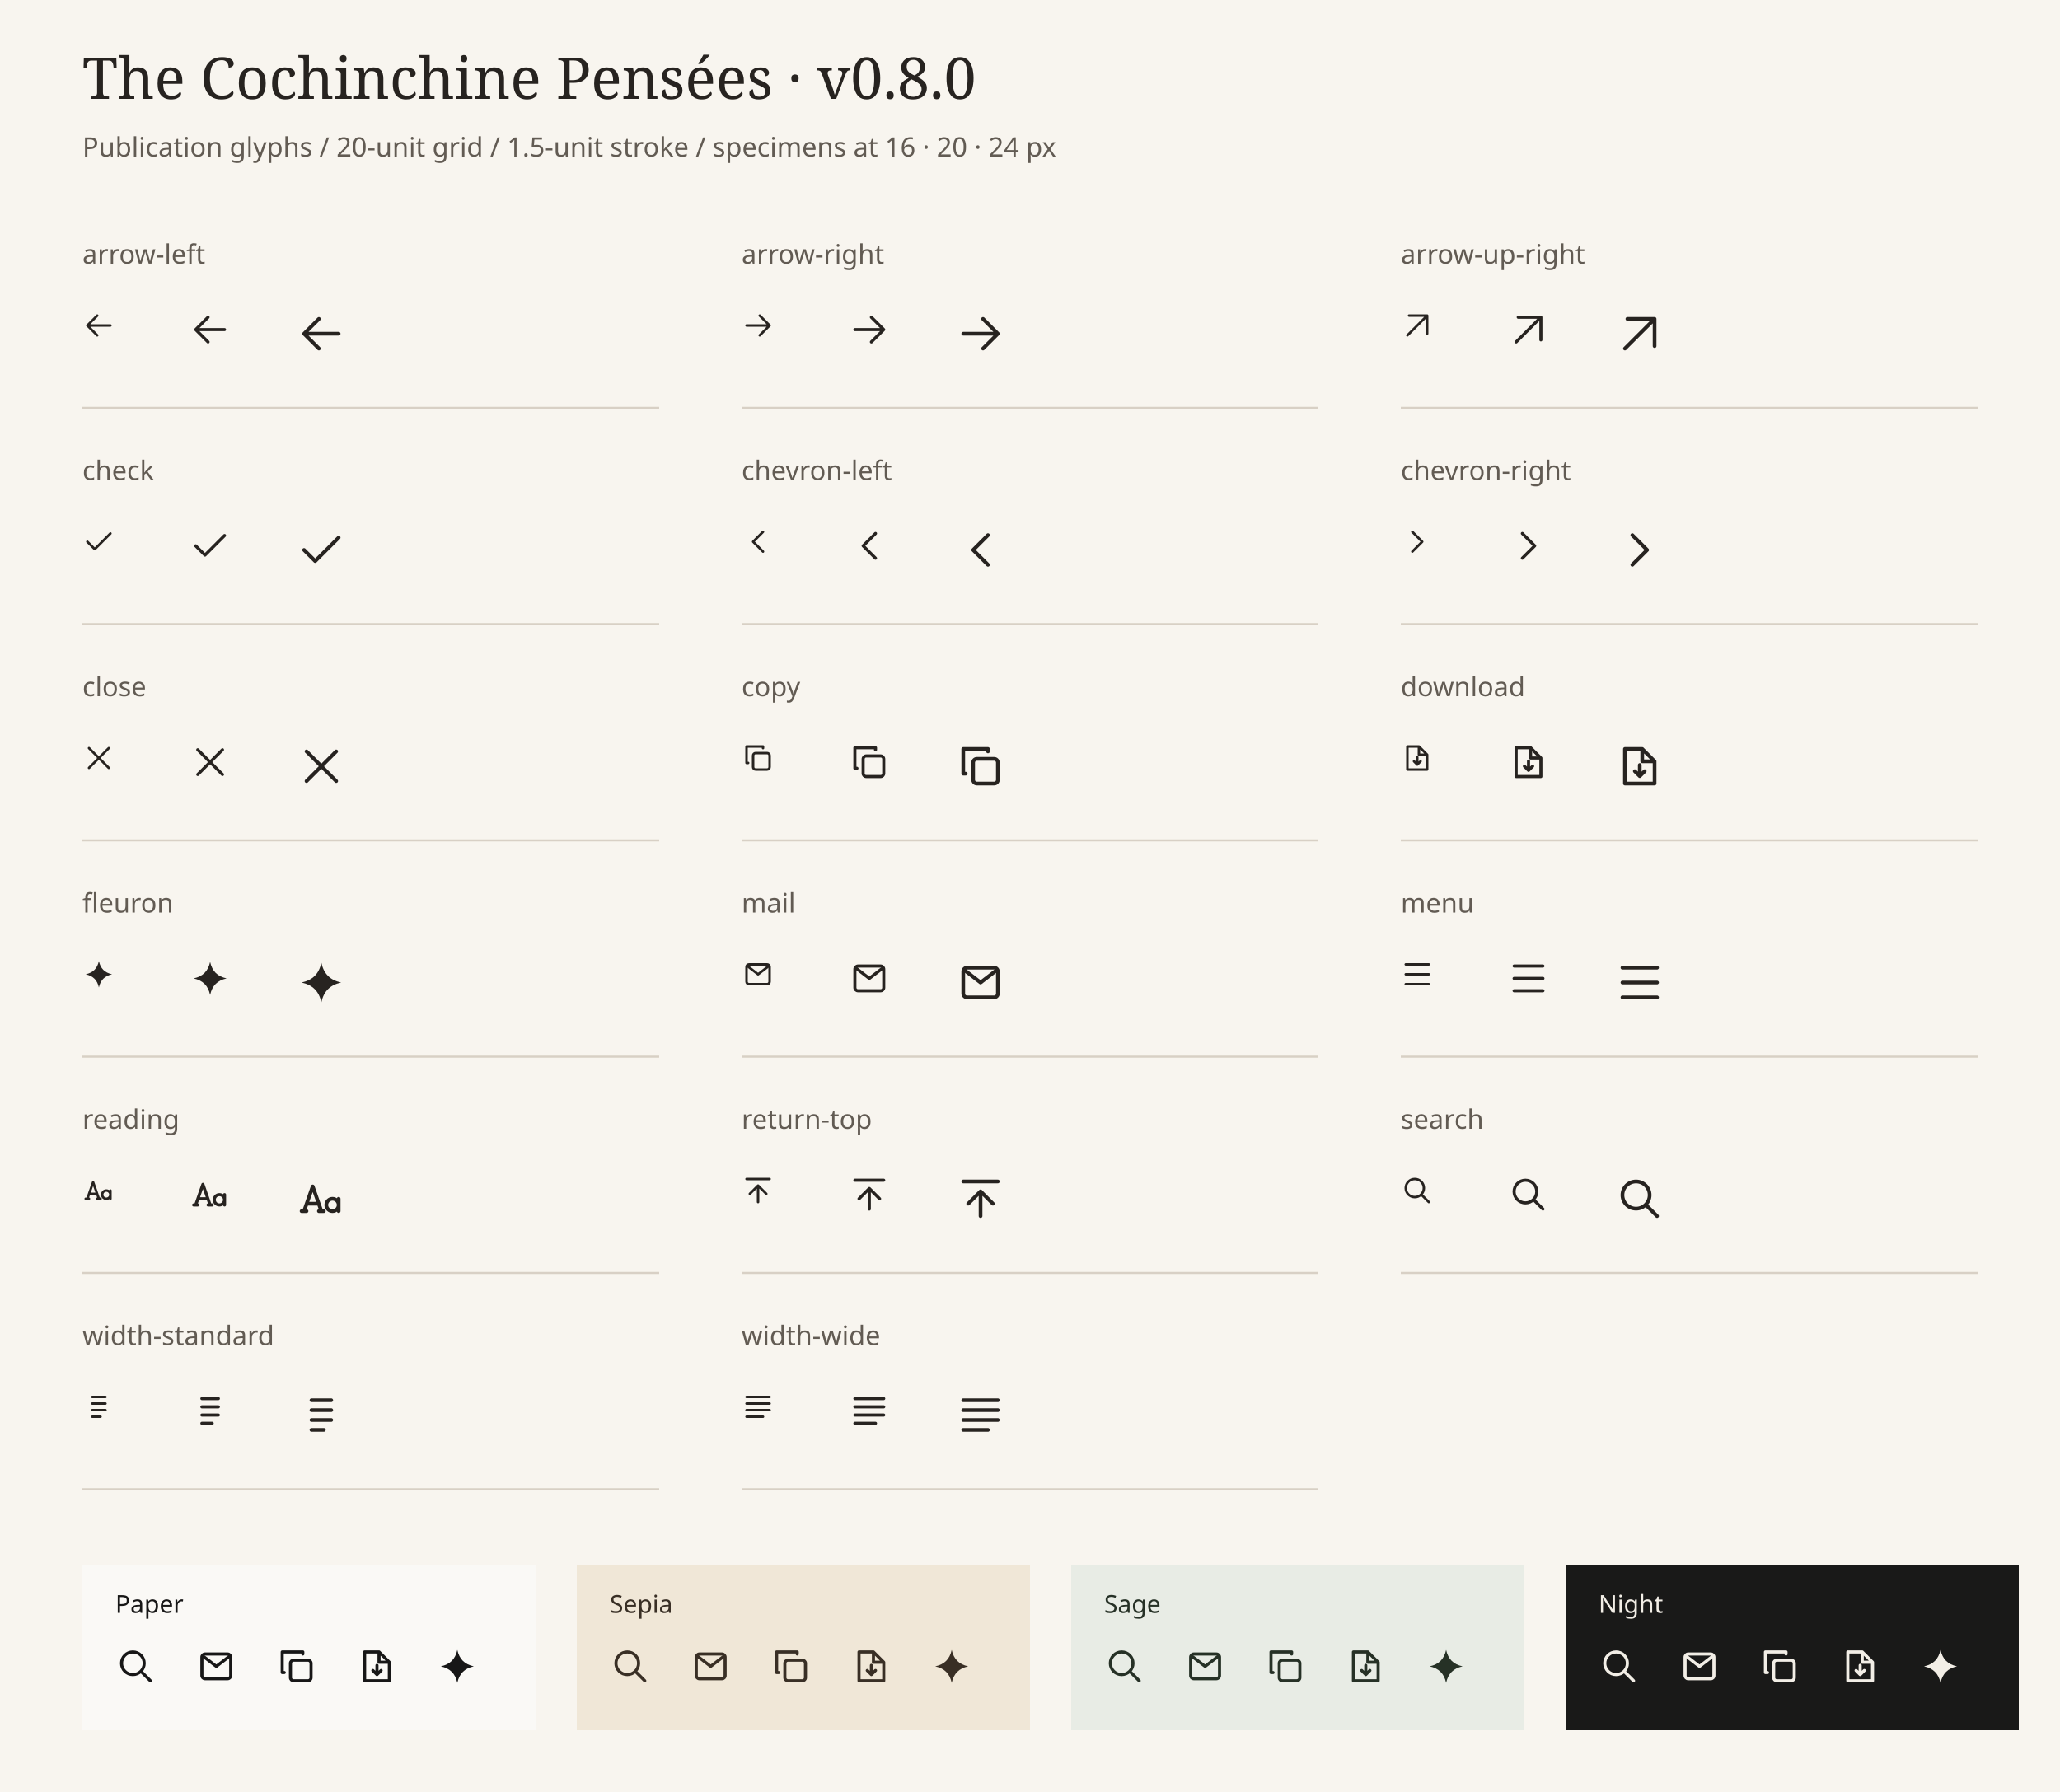
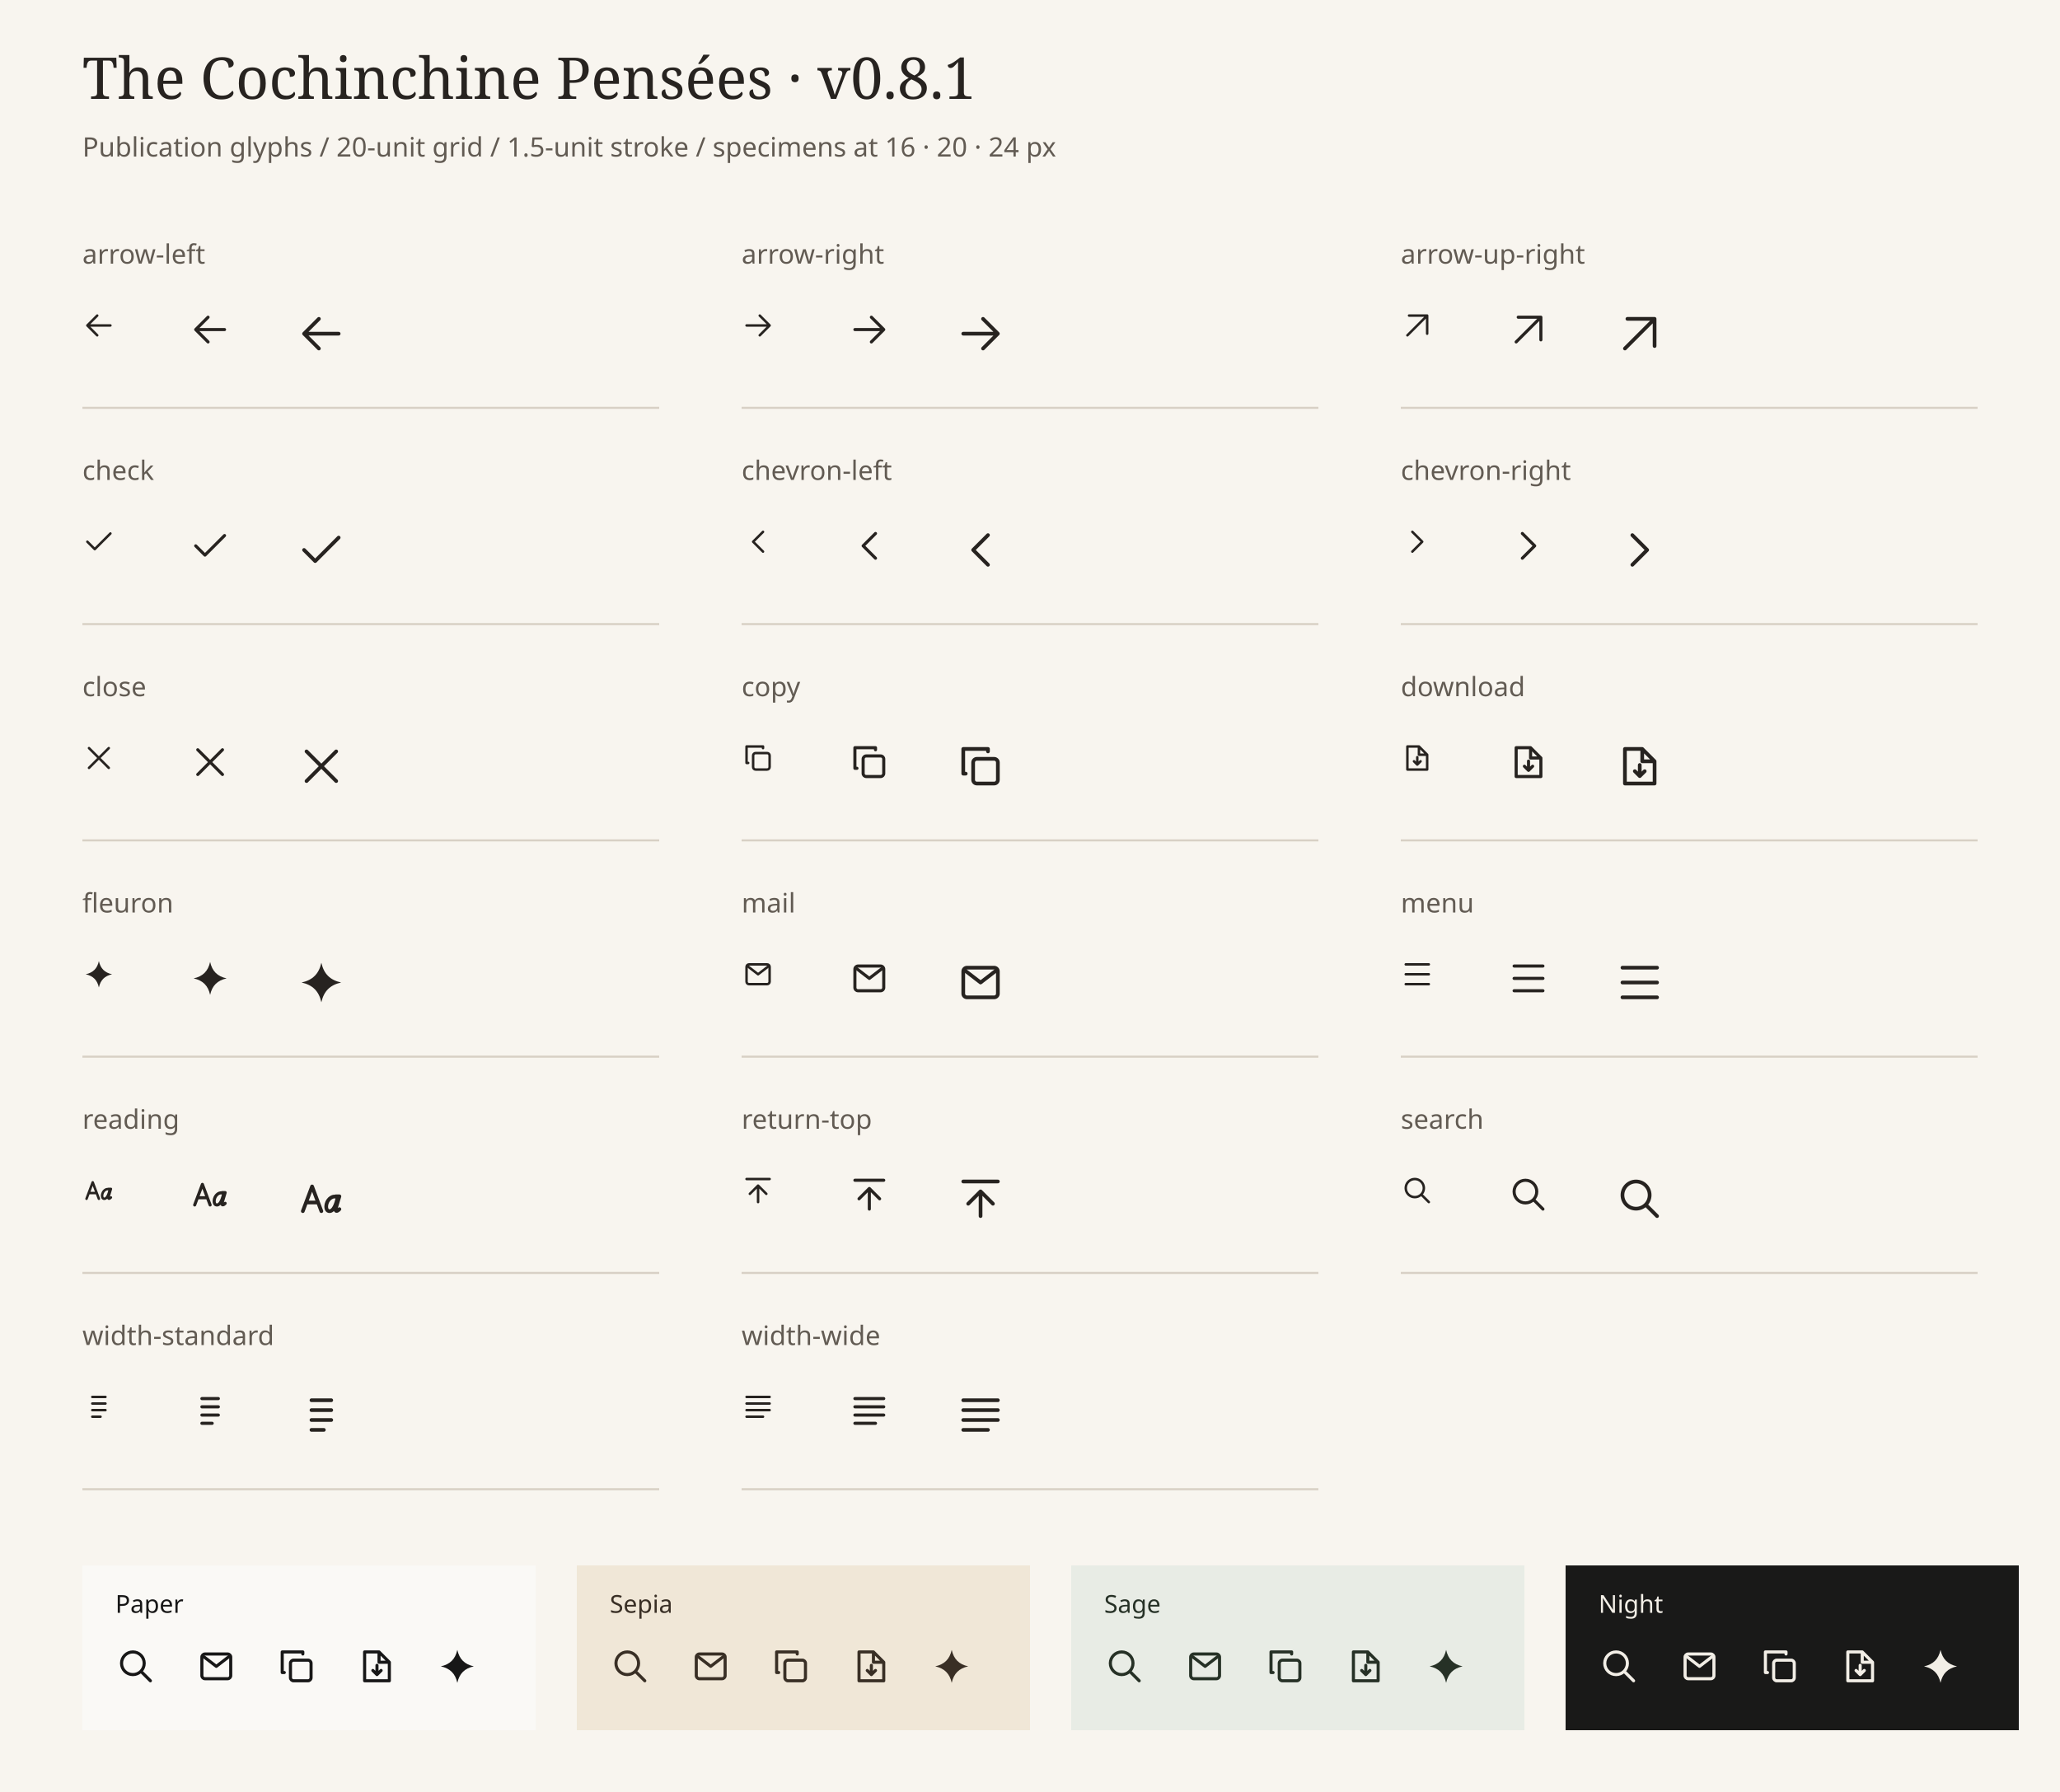
<svg xmlns="http://www.w3.org/2000/svg" width="1000" height="870" viewBox="0 0 1000 870">
  <rect width="1000" height="870" fill="#f8f5ef" />
-   <text x="40" y="48" font-family="Georgia,serif" font-size="28" fill="#272320">The Cochinchine Pensées · v0.8.0</text>
+   <text x="40" y="48" font-family="Georgia,serif" font-size="28" fill="#272320">The Cochinchine Pensées · v0.8.1</text>
  <text x="40" y="76" font-family="sans-serif" font-size="13" fill="#625b53">Publication glyphs / 20-unit grid / 1.5-unit stroke / specimens at 16 · 20 · 24 px</text>
  <path d="M40 198h280" stroke="#d8d0c5" />
  <text x="40" y="128" font-family="sans-serif" font-size="13" fill="#625b53">arrow-left</text>
  <svg x="40" y="150" width="16" height="16" color="#272320" viewBox="0 0 20 20" fill="none" stroke="currentColor" stroke-width="1.5" stroke-linecap="round" stroke-linejoin="round">
    <path d="M17 10H3m6-6-6 6 6 6" />
  </svg>
  <svg x="92" y="150" width="20" height="20" color="#272320" viewBox="0 0 20 20" fill="none" stroke="currentColor" stroke-width="1.5" stroke-linecap="round" stroke-linejoin="round">
    <path d="M17 10H3m6-6-6 6 6 6" />
  </svg>
  <svg x="144" y="150" width="24" height="24" color="#272320" viewBox="0 0 20 20" fill="none" stroke="currentColor" stroke-width="1.5" stroke-linecap="round" stroke-linejoin="round">
    <path d="M17 10H3m6-6-6 6 6 6" />
  </svg>
  <path d="M360 198h280" stroke="#d8d0c5" />
  <text x="360" y="128" font-family="sans-serif" font-size="13" fill="#625b53">arrow-right</text>
  <svg x="360" y="150" width="16" height="16" color="#272320" viewBox="0 0 20 20" fill="none" stroke="currentColor" stroke-width="1.5" stroke-linecap="round" stroke-linejoin="round">
    <path d="M3 10h14m-6-6 6 6-6 6" />
  </svg>
  <svg x="412" y="150" width="20" height="20" color="#272320" viewBox="0 0 20 20" fill="none" stroke="currentColor" stroke-width="1.5" stroke-linecap="round" stroke-linejoin="round">
    <path d="M3 10h14m-6-6 6 6-6 6" />
  </svg>
  <svg x="464" y="150" width="24" height="24" color="#272320" viewBox="0 0 20 20" fill="none" stroke="currentColor" stroke-width="1.5" stroke-linecap="round" stroke-linejoin="round">
    <path d="M3 10h14m-6-6 6 6-6 6" />
  </svg>
  <path d="M680 198h280" stroke="#d8d0c5" />
  <text x="680" y="128" font-family="sans-serif" font-size="13" fill="#625b53">arrow-up-right</text>
  <svg x="680" y="150" width="16" height="16" color="#272320" viewBox="0 0 20 20" fill="none" stroke="currentColor" stroke-width="1.5" stroke-linecap="round" stroke-linejoin="round">
    <path d="M4 16 16 4M5 4h11v11" />
  </svg>
  <svg x="732" y="150" width="20" height="20" color="#272320" viewBox="0 0 20 20" fill="none" stroke="currentColor" stroke-width="1.5" stroke-linecap="round" stroke-linejoin="round">
    <path d="M4 16 16 4M5 4h11v11" />
  </svg>
  <svg x="784" y="150" width="24" height="24" color="#272320" viewBox="0 0 20 20" fill="none" stroke="currentColor" stroke-width="1.5" stroke-linecap="round" stroke-linejoin="round">
    <path d="M4 16 16 4M5 4h11v11" />
  </svg>
  <path d="M40 303h280" stroke="#d8d0c5" />
  <text x="40" y="233" font-family="sans-serif" font-size="13" fill="#625b53">check</text>
  <svg x="40" y="255" width="16" height="16" color="#272320" viewBox="0 0 20 20" fill="none" stroke="currentColor" stroke-width="1.5" stroke-linecap="round" stroke-linejoin="round">
    <path d="m3 10 4.5 4.5L17 5" />
  </svg>
  <svg x="92" y="255" width="20" height="20" color="#272320" viewBox="0 0 20 20" fill="none" stroke="currentColor" stroke-width="1.5" stroke-linecap="round" stroke-linejoin="round">
    <path d="m3 10 4.5 4.5L17 5" />
  </svg>
  <svg x="144" y="255" width="24" height="24" color="#272320" viewBox="0 0 20 20" fill="none" stroke="currentColor" stroke-width="1.5" stroke-linecap="round" stroke-linejoin="round">
    <path d="m3 10 4.5 4.5L17 5" />
  </svg>
  <path d="M360 303h280" stroke="#d8d0c5" />
  <text x="360" y="233" font-family="sans-serif" font-size="13" fill="#625b53">chevron-left</text>
  <svg x="360" y="255" width="16" height="16" color="#272320" viewBox="0 0 20 20" fill="none" stroke="currentColor" stroke-width="1.5" stroke-linecap="round" stroke-linejoin="round">
    <path d="m13 4-6 6 6 6" />
  </svg>
  <svg x="412" y="255" width="20" height="20" color="#272320" viewBox="0 0 20 20" fill="none" stroke="currentColor" stroke-width="1.5" stroke-linecap="round" stroke-linejoin="round">
    <path d="m13 4-6 6 6 6" />
  </svg>
  <svg x="464" y="255" width="24" height="24" color="#272320" viewBox="0 0 20 20" fill="none" stroke="currentColor" stroke-width="1.5" stroke-linecap="round" stroke-linejoin="round">
    <path d="m13 4-6 6 6 6" />
  </svg>
  <path d="M680 303h280" stroke="#d8d0c5" />
  <text x="680" y="233" font-family="sans-serif" font-size="13" fill="#625b53">chevron-right</text>
  <svg x="680" y="255" width="16" height="16" color="#272320" viewBox="0 0 20 20" fill="none" stroke="currentColor" stroke-width="1.5" stroke-linecap="round" stroke-linejoin="round">
    <path d="m7 4 6 6-6 6" />
  </svg>
  <svg x="732" y="255" width="20" height="20" color="#272320" viewBox="0 0 20 20" fill="none" stroke="currentColor" stroke-width="1.5" stroke-linecap="round" stroke-linejoin="round">
    <path d="m7 4 6 6-6 6" />
  </svg>
  <svg x="784" y="255" width="24" height="24" color="#272320" viewBox="0 0 20 20" fill="none" stroke="currentColor" stroke-width="1.5" stroke-linecap="round" stroke-linejoin="round">
    <path d="m7 4 6 6-6 6" />
  </svg>
  <path d="M40 408h280" stroke="#d8d0c5" />
  <text x="40" y="338" font-family="sans-serif" font-size="13" fill="#625b53">close</text>
  <svg x="40" y="360" width="16" height="16" color="#272320" viewBox="0 0 20 20" fill="none" stroke="currentColor" stroke-width="1.5" stroke-linecap="round" stroke-linejoin="round">
    <path d="m4 4 12 12M4 16 16 4" />
  </svg>
  <svg x="92" y="360" width="20" height="20" color="#272320" viewBox="0 0 20 20" fill="none" stroke="currentColor" stroke-width="1.5" stroke-linecap="round" stroke-linejoin="round">
    <path d="m4 4 12 12M4 16 16 4" />
  </svg>
  <svg x="144" y="360" width="24" height="24" color="#272320" viewBox="0 0 20 20" fill="none" stroke="currentColor" stroke-width="1.5" stroke-linecap="round" stroke-linejoin="round">
    <path d="m4 4 12 12M4 16 16 4" />
  </svg>
  <path d="M360 408h280" stroke="#d8d0c5" />
  <text x="360" y="338" font-family="sans-serif" font-size="13" fill="#625b53">copy</text>
  <svg x="360" y="360" width="16" height="16" color="#272320" viewBox="0 0 20 20" fill="none" stroke="currentColor" stroke-width="1.5" stroke-linecap="round" stroke-linejoin="round">
    <rect x="7" y="7" width="10" height="10" rx="1.5" />
    <path d="M4 13H3V3h10v1" />
  </svg>
  <svg x="412" y="360" width="20" height="20" color="#272320" viewBox="0 0 20 20" fill="none" stroke="currentColor" stroke-width="1.5" stroke-linecap="round" stroke-linejoin="round">
    <rect x="7" y="7" width="10" height="10" rx="1.5" />
    <path d="M4 13H3V3h10v1" />
  </svg>
  <svg x="464" y="360" width="24" height="24" color="#272320" viewBox="0 0 20 20" fill="none" stroke="currentColor" stroke-width="1.5" stroke-linecap="round" stroke-linejoin="round">
    <rect x="7" y="7" width="10" height="10" rx="1.5" />
    <path d="M4 13H3V3h10v1" />
  </svg>
  <path d="M680 408h280" stroke="#d8d0c5" />
  <text x="680" y="338" font-family="sans-serif" font-size="13" fill="#625b53">download</text>
  <svg x="680" y="360" width="16" height="16" color="#272320" viewBox="0 0 20 20" fill="none" stroke="currentColor" stroke-width="1.5" stroke-linecap="round" stroke-linejoin="round">
    <path d="M11 3H4v14h12V8l-5-5Zm0 0v5h5M10 9.5V14m-2-2 2 2 2-2" />
  </svg>
  <svg x="732" y="360" width="20" height="20" color="#272320" viewBox="0 0 20 20" fill="none" stroke="currentColor" stroke-width="1.5" stroke-linecap="round" stroke-linejoin="round">
    <path d="M11 3H4v14h12V8l-5-5Zm0 0v5h5M10 9.5V14m-2-2 2 2 2-2" />
  </svg>
  <svg x="784" y="360" width="24" height="24" color="#272320" viewBox="0 0 20 20" fill="none" stroke="currentColor" stroke-width="1.5" stroke-linecap="round" stroke-linejoin="round">
    <path d="M11 3H4v14h12V8l-5-5Zm0 0v5h5M10 9.5V14m-2-2 2 2 2-2" />
  </svg>
  <path d="M40 513h280" stroke="#d8d0c5" />
  <text x="40" y="443" font-family="sans-serif" font-size="13" fill="#625b53">fleuron</text>
  <svg x="40" y="465" width="16" height="16" color="#272320" viewBox="0 0 20 20" fill="none" stroke="currentColor" stroke-width="1.5" stroke-linecap="round" stroke-linejoin="round">
    <path fill="currentColor" stroke="none" d="M10 2c1 4.5 3.5 7 8 8-4.5 1-7 3.5-8 8-1-4.5-3.5-7-8-8 4.5-1 7-3.5 8-8Z" />
  </svg>
  <svg x="92" y="465" width="20" height="20" color="#272320" viewBox="0 0 20 20" fill="none" stroke="currentColor" stroke-width="1.5" stroke-linecap="round" stroke-linejoin="round">
    <path fill="currentColor" stroke="none" d="M10 2c1 4.5 3.5 7 8 8-4.5 1-7 3.5-8 8-1-4.5-3.5-7-8-8 4.5-1 7-3.5 8-8Z" />
  </svg>
  <svg x="144" y="465" width="24" height="24" color="#272320" viewBox="0 0 20 20" fill="none" stroke="currentColor" stroke-width="1.5" stroke-linecap="round" stroke-linejoin="round">
    <path fill="currentColor" stroke="none" d="M10 2c1 4.5 3.5 7 8 8-4.5 1-7 3.5-8 8-1-4.5-3.5-7-8-8 4.5-1 7-3.5 8-8Z" />
  </svg>
  <path d="M360 513h280" stroke="#d8d0c5" />
  <text x="360" y="443" font-family="sans-serif" font-size="13" fill="#625b53">mail</text>
  <svg x="360" y="465" width="16" height="16" color="#272320" viewBox="0 0 20 20" fill="none" stroke="currentColor" stroke-width="1.5" stroke-linecap="round" stroke-linejoin="round">
    <rect x="3" y="4" width="14" height="12" rx="1.5" />
    <path d="m3.5 5 6.5 5 6.5-5" />
  </svg>
  <svg x="412" y="465" width="20" height="20" color="#272320" viewBox="0 0 20 20" fill="none" stroke="currentColor" stroke-width="1.5" stroke-linecap="round" stroke-linejoin="round">
    <rect x="3" y="4" width="14" height="12" rx="1.5" />
    <path d="m3.5 5 6.5 5 6.5-5" />
  </svg>
  <svg x="464" y="465" width="24" height="24" color="#272320" viewBox="0 0 20 20" fill="none" stroke="currentColor" stroke-width="1.5" stroke-linecap="round" stroke-linejoin="round">
    <rect x="3" y="4" width="14" height="12" rx="1.5" />
    <path d="m3.5 5 6.5 5 6.5-5" />
  </svg>
  <path d="M680 513h280" stroke="#d8d0c5" />
  <text x="680" y="443" font-family="sans-serif" font-size="13" fill="#625b53">menu</text>
  <svg x="680" y="465" width="16" height="16" color="#272320" viewBox="0 0 20 20" fill="none" stroke="currentColor" stroke-width="1.5" stroke-linecap="round" stroke-linejoin="round">
-     <path d="M3 4h14M3 10h14M3 16h14" />
+     <path d="M3 4h14" />
+     <path d="M3 10h14" />
+     <path d="M3 16h14" />
  </svg>
  <svg x="732" y="465" width="20" height="20" color="#272320" viewBox="0 0 20 20" fill="none" stroke="currentColor" stroke-width="1.5" stroke-linecap="round" stroke-linejoin="round">
-     <path d="M3 4h14M3 10h14M3 16h14" />
+     <path d="M3 4h14" />
+     <path d="M3 10h14" />
+     <path d="M3 16h14" />
  </svg>
  <svg x="784" y="465" width="24" height="24" color="#272320" viewBox="0 0 20 20" fill="none" stroke="currentColor" stroke-width="1.5" stroke-linecap="round" stroke-linejoin="round">
-     <path d="M3 4h14M3 10h14M3 16h14" />
+     <path d="M3 4h14" />
+     <path d="M3 10h14" />
+     <path d="M3 16h14" />
  </svg>
  <path d="M40 618h280" stroke="#d8d0c5" />
  <text x="40" y="548" font-family="sans-serif" font-size="13" fill="#625b53">reading</text>
  <svg x="40" y="570" width="16" height="16" color="#272320" viewBox="0 0 20 20" fill="none" stroke="currentColor" stroke-width="1.5" stroke-linecap="round" stroke-linejoin="round">
-     <path d="m3 15 3.5-10L10 15M4.2 12h4.6M2 15h2m5 0h2m6-5v5m0-2.5a2.5 2.5 0 1 1-5 0 2.5 2.5 0 1 1 5 0" />
+     <path d="m2.5 15 3.75-10L10 15M4 11.5h4.5" />
+     <path d="M16.6 9.5c-1.8-1.2-4 .5-4.5 2.6-.4 1.7.1 3 1.3 2.9 1.6-.1 2.6-2.9 3.2-5.5Zm-.8-.5h1.5l-1.5 5c-.3 1 .4 1.4 1.5.2" />
  </svg>
  <svg x="92" y="570" width="20" height="20" color="#272320" viewBox="0 0 20 20" fill="none" stroke="currentColor" stroke-width="1.5" stroke-linecap="round" stroke-linejoin="round">
-     <path d="m3 15 3.5-10L10 15M4.2 12h4.6M2 15h2m5 0h2m6-5v5m0-2.5a2.5 2.5 0 1 1-5 0 2.5 2.5 0 1 1 5 0" />
+     <path d="m2.5 15 3.75-10L10 15M4 11.5h4.5" />
+     <path d="M16.6 9.5c-1.8-1.2-4 .5-4.5 2.6-.4 1.7.1 3 1.3 2.9 1.6-.1 2.6-2.9 3.2-5.5Zm-.8-.5h1.5l-1.5 5c-.3 1 .4 1.4 1.5.2" />
  </svg>
  <svg x="144" y="570" width="24" height="24" color="#272320" viewBox="0 0 20 20" fill="none" stroke="currentColor" stroke-width="1.5" stroke-linecap="round" stroke-linejoin="round">
-     <path d="m3 15 3.5-10L10 15M4.2 12h4.6M2 15h2m5 0h2m6-5v5m0-2.5a2.5 2.5 0 1 1-5 0 2.5 2.5 0 1 1 5 0" />
+     <path d="m2.5 15 3.75-10L10 15M4 11.5h4.5" />
+     <path d="M16.6 9.5c-1.8-1.2-4 .5-4.5 2.6-.4 1.7.1 3 1.3 2.9 1.6-.1 2.6-2.9 3.2-5.5Zm-.8-.5h1.5l-1.5 5c-.3 1 .4 1.4 1.5.2" />
  </svg>
  <path d="M360 618h280" stroke="#d8d0c5" />
  <text x="360" y="548" font-family="sans-serif" font-size="13" fill="#625b53">return-top</text>
  <svg x="360" y="570" width="16" height="16" color="#272320" viewBox="0 0 20 20" fill="none" stroke="currentColor" stroke-width="1.5" stroke-linecap="round" stroke-linejoin="round">
    <path d="M3 3h14M10 17V7m-5 5 5-5 5 5" />
  </svg>
  <svg x="412" y="570" width="20" height="20" color="#272320" viewBox="0 0 20 20" fill="none" stroke="currentColor" stroke-width="1.5" stroke-linecap="round" stroke-linejoin="round">
    <path d="M3 3h14M10 17V7m-5 5 5-5 5 5" />
  </svg>
  <svg x="464" y="570" width="24" height="24" color="#272320" viewBox="0 0 20 20" fill="none" stroke="currentColor" stroke-width="1.5" stroke-linecap="round" stroke-linejoin="round">
    <path d="M3 3h14M10 17V7m-5 5 5-5 5 5" />
  </svg>
  <path d="M680 618h280" stroke="#d8d0c5" />
  <text x="680" y="548" font-family="sans-serif" font-size="13" fill="#625b53">search</text>
  <svg x="680" y="570" width="16" height="16" color="#272320" viewBox="0 0 20 20" fill="none" stroke="currentColor" stroke-width="1.5" stroke-linecap="round" stroke-linejoin="round">
    <circle cx="8.5" cy="8.5" r="5.5" />
    <path d="m13 13 4 4" />
  </svg>
  <svg x="732" y="570" width="20" height="20" color="#272320" viewBox="0 0 20 20" fill="none" stroke="currentColor" stroke-width="1.5" stroke-linecap="round" stroke-linejoin="round">
    <circle cx="8.5" cy="8.5" r="5.5" />
    <path d="m13 13 4 4" />
  </svg>
  <svg x="784" y="570" width="24" height="24" color="#272320" viewBox="0 0 20 20" fill="none" stroke="currentColor" stroke-width="1.5" stroke-linecap="round" stroke-linejoin="round">
    <circle cx="8.5" cy="8.5" r="5.5" />
    <path d="m13 13 4 4" />
  </svg>
  <path d="M40 723h280" stroke="#d8d0c5" />
  <text x="40" y="653" font-family="sans-serif" font-size="13" fill="#625b53">width-standard</text>
  <svg x="40" y="675" width="16" height="16" color="#272320" viewBox="0 0 20 20" fill="none" stroke="currentColor" stroke-width="1.5" stroke-linecap="round" stroke-linejoin="round">
    <path d="M6 4h8M6 8h8M6 12h8M6 16h5" />
  </svg>
  <svg x="92" y="675" width="20" height="20" color="#272320" viewBox="0 0 20 20" fill="none" stroke="currentColor" stroke-width="1.5" stroke-linecap="round" stroke-linejoin="round">
    <path d="M6 4h8M6 8h8M6 12h8M6 16h5" />
  </svg>
  <svg x="144" y="675" width="24" height="24" color="#272320" viewBox="0 0 20 20" fill="none" stroke="currentColor" stroke-width="1.5" stroke-linecap="round" stroke-linejoin="round">
    <path d="M6 4h8M6 8h8M6 12h8M6 16h5" />
  </svg>
  <path d="M360 723h280" stroke="#d8d0c5" />
  <text x="360" y="653" font-family="sans-serif" font-size="13" fill="#625b53">width-wide</text>
  <svg x="360" y="675" width="16" height="16" color="#272320" viewBox="0 0 20 20" fill="none" stroke="currentColor" stroke-width="1.5" stroke-linecap="round" stroke-linejoin="round">
    <path d="M3 4h14M3 8h14M3 12h14M3 16h10" />
  </svg>
  <svg x="412" y="675" width="20" height="20" color="#272320" viewBox="0 0 20 20" fill="none" stroke="currentColor" stroke-width="1.5" stroke-linecap="round" stroke-linejoin="round">
    <path d="M3 4h14M3 8h14M3 12h14M3 16h10" />
  </svg>
  <svg x="464" y="675" width="24" height="24" color="#272320" viewBox="0 0 20 20" fill="none" stroke="currentColor" stroke-width="1.5" stroke-linecap="round" stroke-linejoin="round">
    <path d="M3 4h14M3 8h14M3 12h14M3 16h10" />
  </svg>
  <rect x="40" y="760" width="220" height="80" fill="#faf9f6" />
  <text x="56" y="783" font-family="sans-serif" font-size="12" fill="#171717">Paper</text>
  <svg x="56" y="799" width="20" height="20" color="#171717" viewBox="0 0 20 20" fill="none" stroke="currentColor" stroke-width="1.5" stroke-linecap="round" stroke-linejoin="round">
    <circle cx="8.5" cy="8.5" r="5.5" />
    <path d="m13 13 4 4" />
  </svg>
  <svg x="95" y="799" width="20" height="20" color="#171717" viewBox="0 0 20 20" fill="none" stroke="currentColor" stroke-width="1.5" stroke-linecap="round" stroke-linejoin="round">
    <rect x="3" y="4" width="14" height="12" rx="1.5" />
    <path d="m3.5 5 6.5 5 6.5-5" />
  </svg>
  <svg x="134" y="799" width="20" height="20" color="#171717" viewBox="0 0 20 20" fill="none" stroke="currentColor" stroke-width="1.5" stroke-linecap="round" stroke-linejoin="round">
    <rect x="7" y="7" width="10" height="10" rx="1.5" />
    <path d="M4 13H3V3h10v1" />
  </svg>
  <svg x="173" y="799" width="20" height="20" color="#171717" viewBox="0 0 20 20" fill="none" stroke="currentColor" stroke-width="1.5" stroke-linecap="round" stroke-linejoin="round">
    <path d="M11 3H4v14h12V8l-5-5Zm0 0v5h5M10 9.5V14m-2-2 2 2 2-2" />
  </svg>
  <svg x="212" y="799" width="20" height="20" color="#171717" viewBox="0 0 20 20" fill="none" stroke="currentColor" stroke-width="1.5" stroke-linecap="round" stroke-linejoin="round">
    <path fill="currentColor" stroke="none" d="M10 2c1 4.5 3.5 7 8 8-4.5 1-7 3.5-8 8-1-4.5-3.5-7-8-8 4.5-1 7-3.5 8-8Z" />
  </svg>
  <rect x="280" y="760" width="220" height="80" fill="#f0e7d7" />
  <text x="296" y="783" font-family="sans-serif" font-size="12" fill="#392f25">Sepia</text>
  <svg x="296" y="799" width="20" height="20" color="#392f25" viewBox="0 0 20 20" fill="none" stroke="currentColor" stroke-width="1.5" stroke-linecap="round" stroke-linejoin="round">
    <circle cx="8.5" cy="8.5" r="5.5" />
    <path d="m13 13 4 4" />
  </svg>
  <svg x="335" y="799" width="20" height="20" color="#392f25" viewBox="0 0 20 20" fill="none" stroke="currentColor" stroke-width="1.5" stroke-linecap="round" stroke-linejoin="round">
    <rect x="3" y="4" width="14" height="12" rx="1.5" />
    <path d="m3.5 5 6.5 5 6.5-5" />
  </svg>
  <svg x="374" y="799" width="20" height="20" color="#392f25" viewBox="0 0 20 20" fill="none" stroke="currentColor" stroke-width="1.5" stroke-linecap="round" stroke-linejoin="round">
    <rect x="7" y="7" width="10" height="10" rx="1.5" />
    <path d="M4 13H3V3h10v1" />
  </svg>
  <svg x="413" y="799" width="20" height="20" color="#392f25" viewBox="0 0 20 20" fill="none" stroke="currentColor" stroke-width="1.5" stroke-linecap="round" stroke-linejoin="round">
    <path d="M11 3H4v14h12V8l-5-5Zm0 0v5h5M10 9.5V14m-2-2 2 2 2-2" />
  </svg>
  <svg x="452" y="799" width="20" height="20" color="#392f25" viewBox="0 0 20 20" fill="none" stroke="currentColor" stroke-width="1.5" stroke-linecap="round" stroke-linejoin="round">
    <path fill="currentColor" stroke="none" d="M10 2c1 4.5 3.5 7 8 8-4.5 1-7 3.5-8 8-1-4.5-3.5-7-8-8 4.5-1 7-3.5 8-8Z" />
  </svg>
  <rect x="520" y="760" width="220" height="80" fill="#e8ece5" />
  <text x="536" y="783" font-family="sans-serif" font-size="12" fill="#263126">Sage</text>
  <svg x="536" y="799" width="20" height="20" color="#263126" viewBox="0 0 20 20" fill="none" stroke="currentColor" stroke-width="1.5" stroke-linecap="round" stroke-linejoin="round">
    <circle cx="8.5" cy="8.5" r="5.5" />
    <path d="m13 13 4 4" />
  </svg>
  <svg x="575" y="799" width="20" height="20" color="#263126" viewBox="0 0 20 20" fill="none" stroke="currentColor" stroke-width="1.5" stroke-linecap="round" stroke-linejoin="round">
    <rect x="3" y="4" width="14" height="12" rx="1.5" />
    <path d="m3.5 5 6.5 5 6.5-5" />
  </svg>
  <svg x="614" y="799" width="20" height="20" color="#263126" viewBox="0 0 20 20" fill="none" stroke="currentColor" stroke-width="1.5" stroke-linecap="round" stroke-linejoin="round">
    <rect x="7" y="7" width="10" height="10" rx="1.5" />
    <path d="M4 13H3V3h10v1" />
  </svg>
  <svg x="653" y="799" width="20" height="20" color="#263126" viewBox="0 0 20 20" fill="none" stroke="currentColor" stroke-width="1.5" stroke-linecap="round" stroke-linejoin="round">
    <path d="M11 3H4v14h12V8l-5-5Zm0 0v5h5M10 9.5V14m-2-2 2 2 2-2" />
  </svg>
  <svg x="692" y="799" width="20" height="20" color="#263126" viewBox="0 0 20 20" fill="none" stroke="currentColor" stroke-width="1.5" stroke-linecap="round" stroke-linejoin="round">
    <path fill="currentColor" stroke="none" d="M10 2c1 4.5 3.5 7 8 8-4.5 1-7 3.5-8 8-1-4.5-3.5-7-8-8 4.5-1 7-3.5 8-8Z" />
  </svg>
  <rect x="760" y="760" width="220" height="80" fill="#191918" />
  <text x="776" y="783" font-family="sans-serif" font-size="12" fill="#f2eee6">Night</text>
  <svg x="776" y="799" width="20" height="20" color="#f2eee6" viewBox="0 0 20 20" fill="none" stroke="currentColor" stroke-width="1.5" stroke-linecap="round" stroke-linejoin="round">
    <circle cx="8.5" cy="8.5" r="5.5" />
    <path d="m13 13 4 4" />
  </svg>
  <svg x="815" y="799" width="20" height="20" color="#f2eee6" viewBox="0 0 20 20" fill="none" stroke="currentColor" stroke-width="1.5" stroke-linecap="round" stroke-linejoin="round">
    <rect x="3" y="4" width="14" height="12" rx="1.5" />
    <path d="m3.5 5 6.5 5 6.5-5" />
  </svg>
  <svg x="854" y="799" width="20" height="20" color="#f2eee6" viewBox="0 0 20 20" fill="none" stroke="currentColor" stroke-width="1.5" stroke-linecap="round" stroke-linejoin="round">
    <rect x="7" y="7" width="10" height="10" rx="1.5" />
    <path d="M4 13H3V3h10v1" />
  </svg>
  <svg x="893" y="799" width="20" height="20" color="#f2eee6" viewBox="0 0 20 20" fill="none" stroke="currentColor" stroke-width="1.5" stroke-linecap="round" stroke-linejoin="round">
    <path d="M11 3H4v14h12V8l-5-5Zm0 0v5h5M10 9.5V14m-2-2 2 2 2-2" />
  </svg>
  <svg x="932" y="799" width="20" height="20" color="#f2eee6" viewBox="0 0 20 20" fill="none" stroke="currentColor" stroke-width="1.5" stroke-linecap="round" stroke-linejoin="round">
    <path fill="currentColor" stroke="none" d="M10 2c1 4.5 3.5 7 8 8-4.5 1-7 3.5-8 8-1-4.5-3.5-7-8-8 4.5-1 7-3.5 8-8Z" />
  </svg>
</svg>
